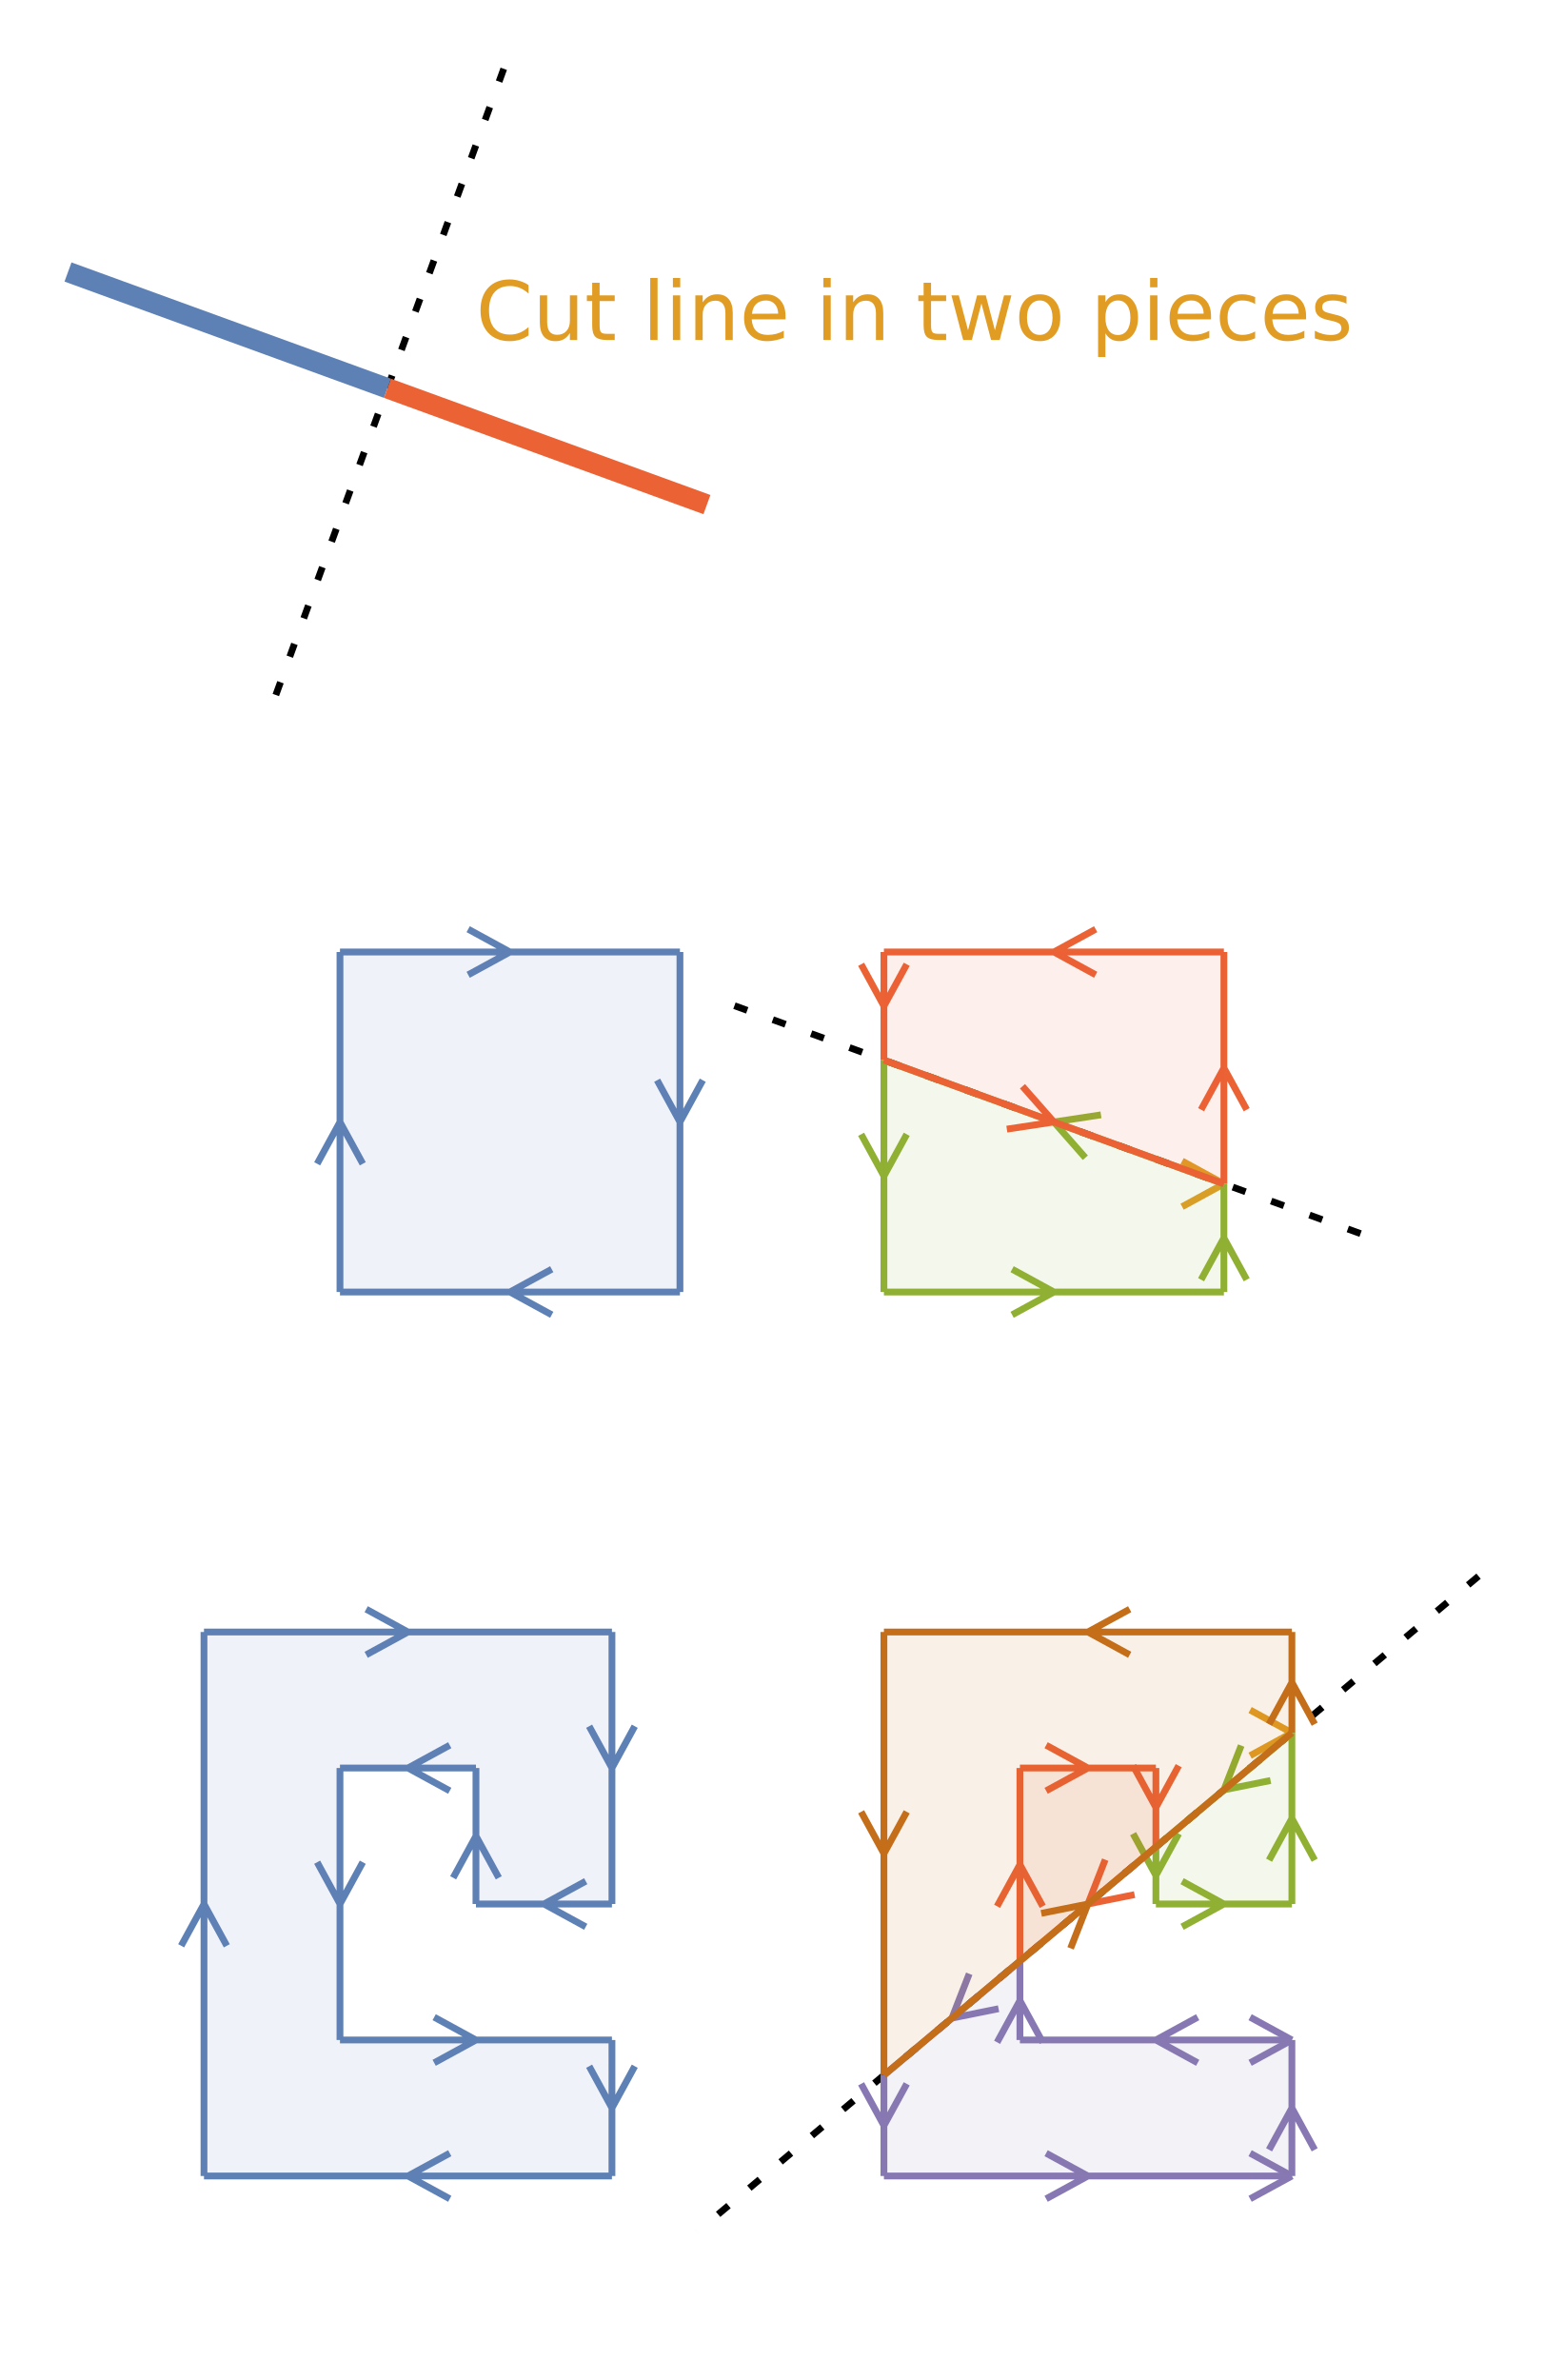
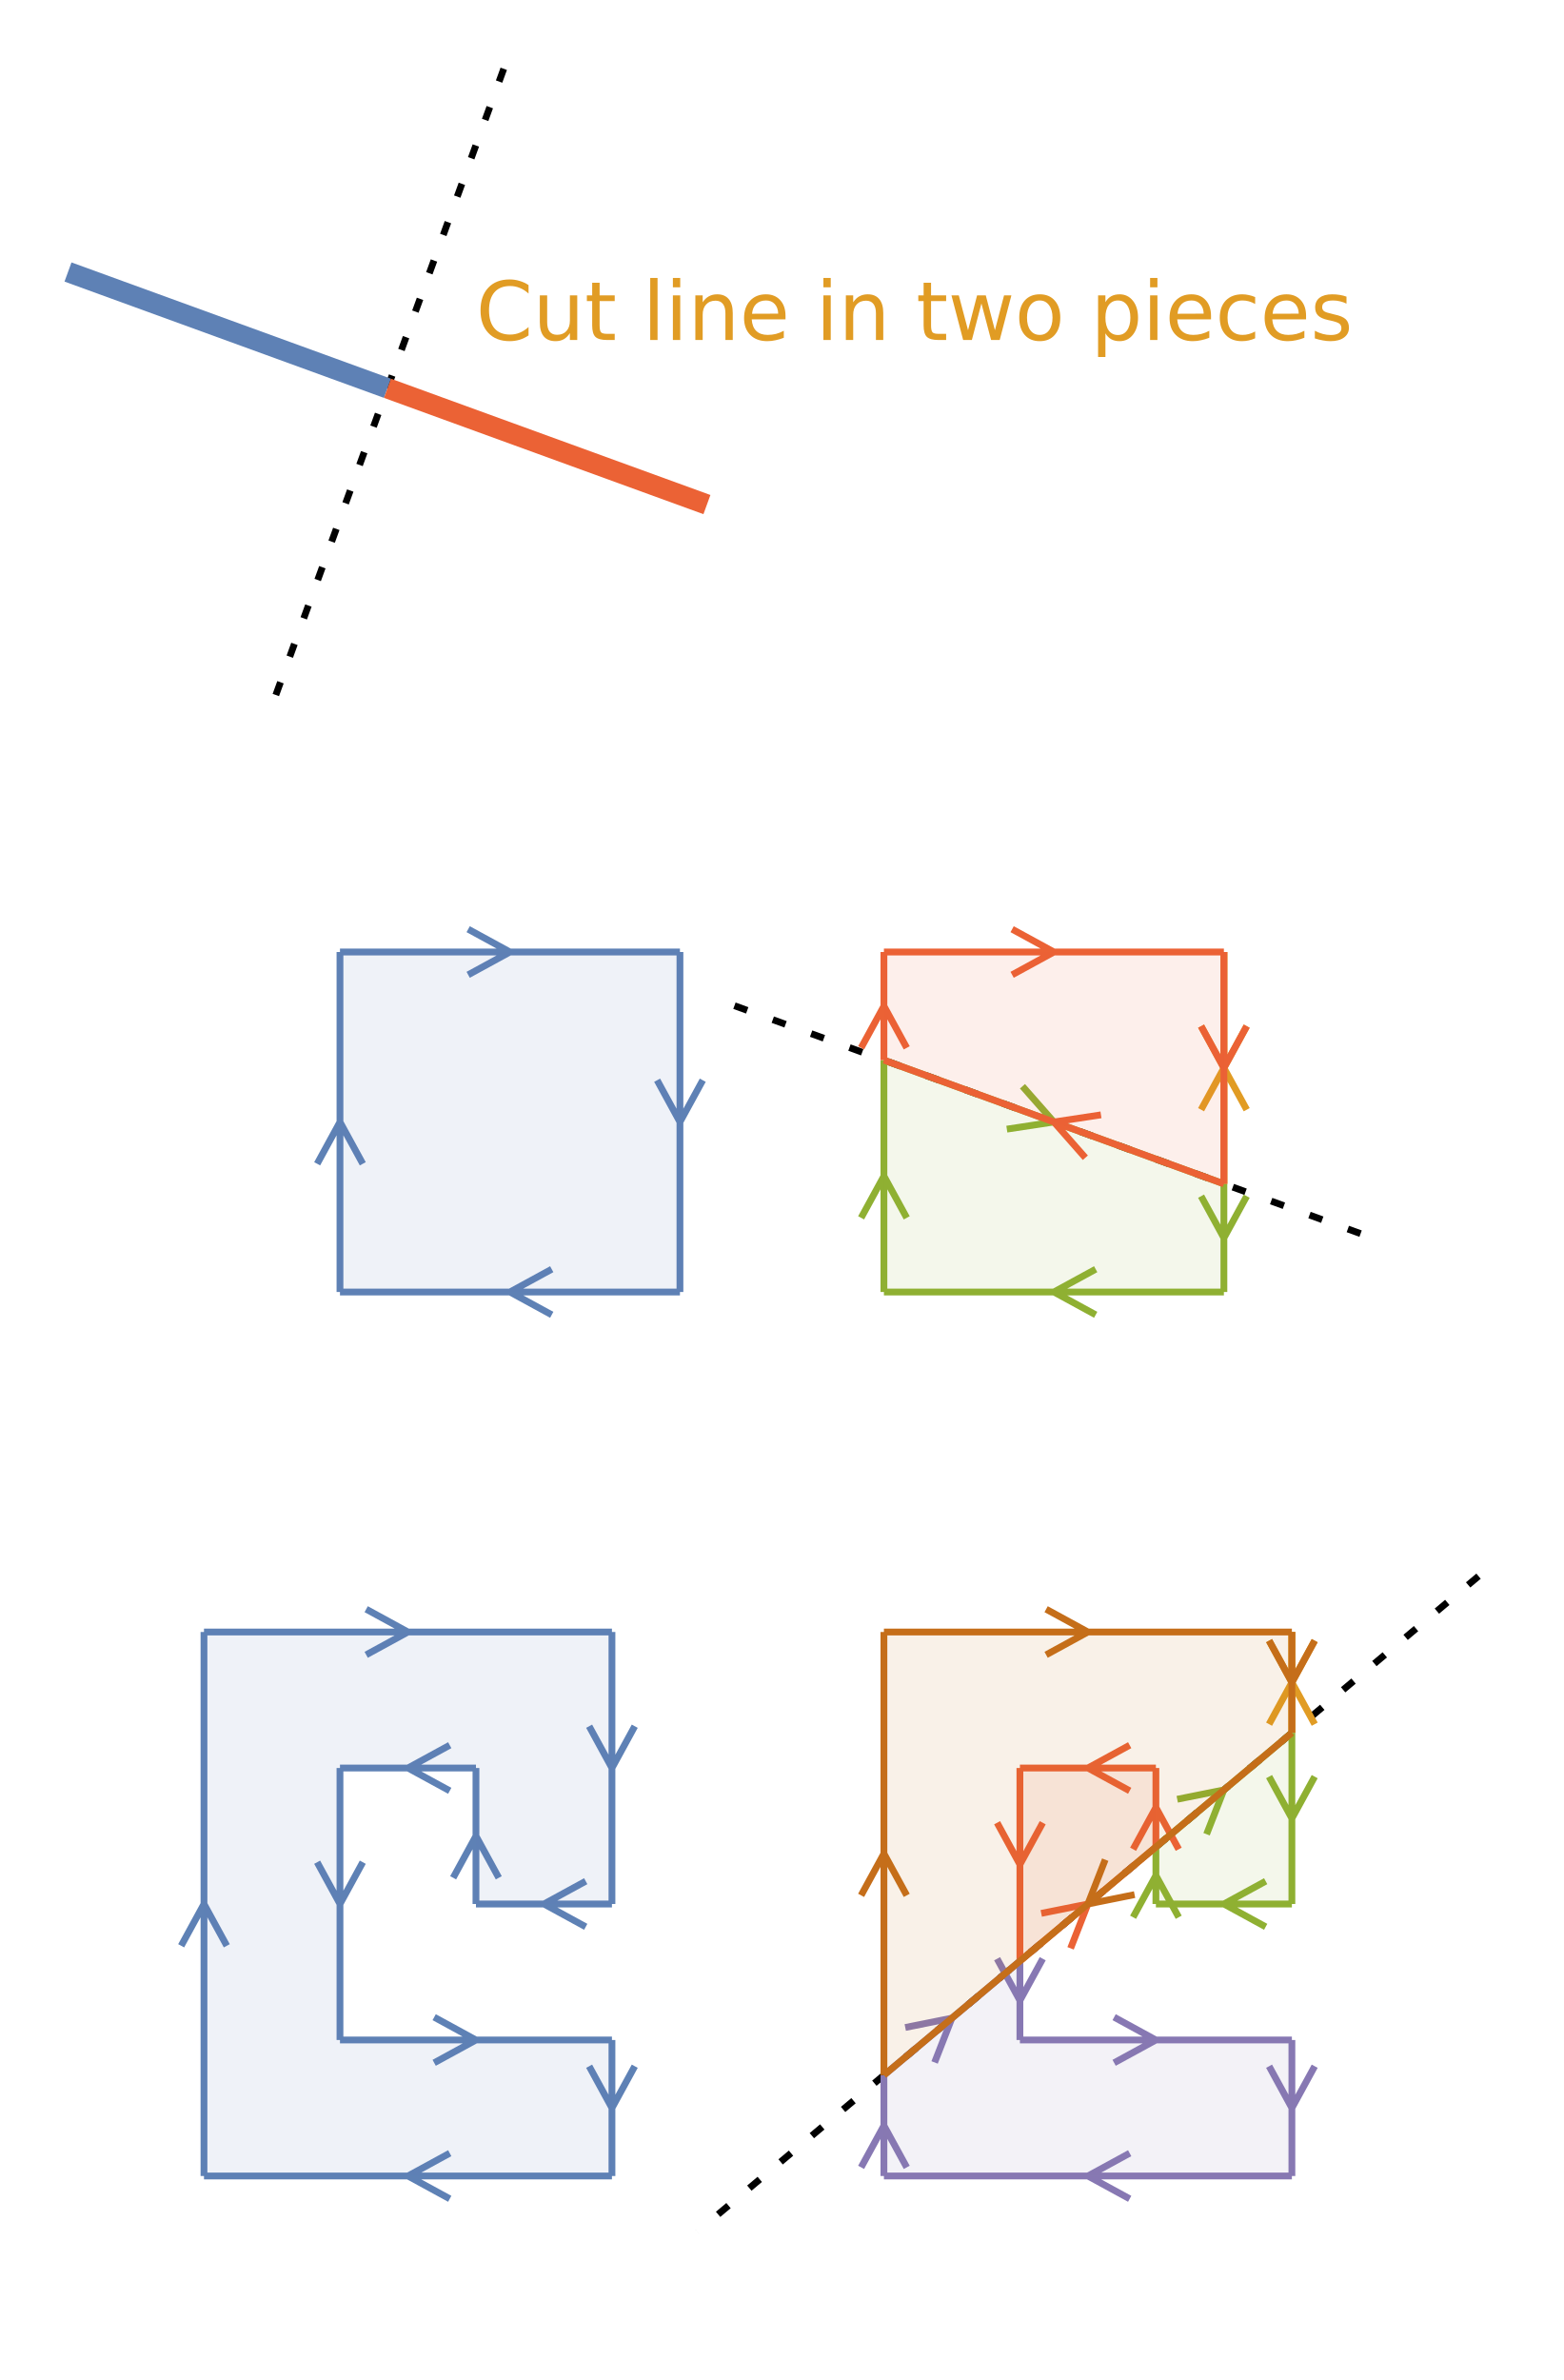
<svg xmlns="http://www.w3.org/2000/svg" xmlns:xlink="http://www.w3.org/1999/xlink" width="230pt" height="350pt" viewBox="0 0 230 350" version="1.1">
  <defs>
    <g>
      <symbol overflow="visible" id="glyph0-0">
        <path style="stroke:none;" d="M 0.594 2.125 L 0.594 -8.469 L 6.594 -8.469 L 6.594 2.125 Z M 1.266 1.453 L 5.938 1.453 L 5.938 -7.781 L 1.266 -7.781 Z M 1.266 1.453 " />
      </symbol>
      <symbol overflow="visible" id="glyph0-1">
        <path style="stroke:none;" d="M 7.734 -8.078 L 7.734 -6.828 C 7.328 -7.203 6.898 -7.477 6.453 -7.656 C 6.004 -7.844 5.523 -7.938 5.016 -7.938 C 4.016 -7.938 3.25 -7.629 2.719 -7.016 C 2.188 -6.398 1.922 -5.516 1.922 -4.359 C 1.922 -3.211 2.188 -2.332 2.719 -1.719 C 3.25 -1.102 4.016 -0.797 5.016 -0.797 C 5.523 -0.797 6.004 -0.891 6.453 -1.078 C 6.898 -1.266 7.328 -1.539 7.734 -1.906 L 7.734 -0.672 C 7.316 -0.391 6.875 -0.176 6.406 -0.031 C 5.945 0.102 5.461 0.172 4.953 0.172 C 3.617 0.172 2.57 -0.234 1.812 -1.047 C 1.051 -1.859 0.672 -2.961 0.672 -4.359 C 0.672 -5.766 1.051 -6.875 1.812 -7.688 C 2.57 -8.5 3.617 -8.906 4.953 -8.906 C 5.473 -8.906 5.961 -8.832 6.422 -8.688 C 6.891 -8.551 7.328 -8.348 7.734 -8.078 Z M 7.734 -8.078 " />
      </symbol>
      <symbol overflow="visible" id="glyph0-2">
        <path style="stroke:none;" d="M 1.016 -2.594 L 1.016 -6.562 L 2.094 -6.562 L 2.094 -2.625 C 2.094 -2.008 2.211 -1.547 2.453 -1.234 C 2.703 -0.922 3.066 -0.766 3.547 -0.766 C 4.129 -0.766 4.586 -0.945 4.922 -1.312 C 5.266 -1.688 5.438 -2.195 5.438 -2.844 L 5.438 -6.562 L 6.516 -6.562 L 6.516 0 L 5.438 0 L 5.438 -1.016 C 5.176 -0.609 4.875 -0.305 4.531 -0.109 C 4.188 0.078 3.785 0.172 3.328 0.172 C 2.566 0.172 1.988 -0.062 1.594 -0.531 C 1.207 -1 1.016 -1.688 1.016 -2.594 Z M 3.734 -6.719 Z M 3.734 -6.719 " />
      </symbol>
      <symbol overflow="visible" id="glyph0-3">
        <path style="stroke:none;" d="M 2.203 -8.422 L 2.203 -6.562 L 4.422 -6.562 L 4.422 -5.719 L 2.203 -5.719 L 2.203 -2.156 C 2.203 -1.625 2.273 -1.281 2.422 -1.125 C 2.566 -0.977 2.863 -0.906 3.312 -0.906 L 4.422 -0.906 L 4.422 0 L 3.312 0 C 2.477 0 1.898 -0.156 1.578 -0.469 C 1.266 -0.781 1.109 -1.344 1.109 -2.156 L 1.109 -5.719 L 0.328 -5.719 L 0.328 -6.562 L 1.109 -6.562 L 1.109 -8.422 Z M 2.203 -8.422 " />
      </symbol>
      <symbol overflow="visible" id="glyph0-4">
        <path style="stroke:none;" d="" />
      </symbol>
      <symbol overflow="visible" id="glyph0-5">
        <path style="stroke:none;" d="M 1.125 -9.125 L 2.203 -9.125 L 2.203 0 L 1.125 0 Z M 1.125 -9.125 " />
      </symbol>
      <symbol overflow="visible" id="glyph0-6">
        <path style="stroke:none;" d="M 1.125 -6.562 L 2.203 -6.562 L 2.203 0 L 1.125 0 Z M 1.125 -9.125 L 2.203 -9.125 L 2.203 -7.75 L 1.125 -7.75 Z M 1.125 -9.125 " />
      </symbol>
      <symbol overflow="visible" id="glyph0-7">
        <path style="stroke:none;" d="M 6.594 -3.969 L 6.594 0 L 5.516 0 L 5.516 -3.922 C 5.516 -4.547 5.391 -5.008 5.141 -5.312 C 4.898 -5.625 4.539 -5.781 4.062 -5.781 C 3.477 -5.781 3.016 -5.594 2.672 -5.219 C 2.336 -4.852 2.172 -4.348 2.172 -3.703 L 2.172 0 L 1.094 0 L 1.094 -6.562 L 2.172 -6.562 L 2.172 -5.547 C 2.43 -5.941 2.734 -6.234 3.078 -6.422 C 3.43 -6.617 3.836 -6.719 4.297 -6.719 C 5.047 -6.719 5.613 -6.484 6 -6.016 C 6.395 -5.555 6.594 -4.875 6.594 -3.969 Z M 6.594 -3.969 " />
      </symbol>
      <symbol overflow="visible" id="glyph0-8">
        <path style="stroke:none;" d="M 6.75 -3.547 L 6.75 -3.031 L 1.781 -3.031 C 1.832 -2.281 2.055 -1.711 2.453 -1.328 C 2.859 -0.941 3.414 -0.75 4.125 -0.75 C 4.539 -0.75 4.941 -0.797 5.328 -0.891 C 5.723 -0.992 6.113 -1.148 6.5 -1.359 L 6.5 -0.328 C 6.102 -0.172 5.703 -0.051 5.297 0.031 C 4.891 0.125 4.477 0.172 4.062 0.172 C 3.02 0.172 2.191 -0.129 1.578 -0.734 C 0.961 -1.348 0.656 -2.176 0.656 -3.219 C 0.656 -4.289 0.945 -5.141 1.531 -5.766 C 2.113 -6.398 2.895 -6.719 3.875 -6.719 C 4.758 -6.719 5.457 -6.43 5.969 -5.859 C 6.488 -5.297 6.75 -4.523 6.75 -3.547 Z M 5.672 -3.875 C 5.66 -4.457 5.492 -4.926 5.172 -5.281 C 4.848 -5.633 4.422 -5.812 3.891 -5.812 C 3.285 -5.812 2.801 -5.641 2.438 -5.297 C 2.082 -4.953 1.879 -4.473 1.828 -3.859 Z M 5.672 -3.875 " />
      </symbol>
      <symbol overflow="visible" id="glyph0-9">
        <path style="stroke:none;" d="M 0.5 -6.562 L 1.578 -6.562 L 2.938 -1.438 L 4.266 -6.562 L 5.547 -6.562 L 6.891 -1.438 L 8.234 -6.562 L 9.312 -6.562 L 7.594 0 L 6.328 0 L 4.906 -5.375 L 3.5 0 L 2.219 0 Z M 0.5 -6.562 " />
      </symbol>
      <symbol overflow="visible" id="glyph0-10">
        <path style="stroke:none;" d="M 3.672 -5.812 C 3.098 -5.812 2.641 -5.582 2.297 -5.125 C 1.961 -4.676 1.797 -4.062 1.797 -3.281 C 1.797 -2.488 1.961 -1.867 2.297 -1.422 C 2.629 -0.973 3.086 -0.75 3.672 -0.75 C 4.242 -0.75 4.695 -0.973 5.031 -1.422 C 5.375 -1.879 5.547 -2.5 5.547 -3.281 C 5.547 -4.051 5.375 -4.664 5.031 -5.125 C 4.695 -5.582 4.242 -5.812 3.672 -5.812 Z M 3.672 -6.719 C 4.609 -6.719 5.344 -6.41 5.875 -5.797 C 6.414 -5.191 6.688 -4.352 6.688 -3.281 C 6.688 -2.207 6.414 -1.363 5.875 -0.75 C 5.344 -0.133 4.609 0.172 3.672 0.172 C 2.734 0.172 1.992 -0.133 1.453 -0.75 C 0.922 -1.363 0.656 -2.207 0.656 -3.281 C 0.656 -4.352 0.922 -5.191 1.453 -5.797 C 1.992 -6.41 2.734 -6.719 3.672 -6.719 Z M 3.672 -6.719 " />
      </symbol>
      <symbol overflow="visible" id="glyph0-11">
        <path style="stroke:none;" d="M 2.172 -0.984 L 2.172 2.5 L 1.094 2.5 L 1.094 -6.562 L 2.172 -6.562 L 2.172 -5.562 C 2.398 -5.957 2.688 -6.25 3.031 -6.438 C 3.375 -6.625 3.785 -6.719 4.266 -6.719 C 5.066 -6.719 5.719 -6.398 6.219 -5.766 C 6.719 -5.141 6.969 -4.312 6.969 -3.281 C 6.969 -2.25 6.719 -1.414 6.219 -0.781 C 5.719 -0.145 5.066 0.172 4.266 0.172 C 3.785 0.172 3.375 0.078 3.031 -0.109 C 2.688 -0.305 2.398 -0.598 2.172 -0.984 Z M 5.844 -3.281 C 5.844 -4.07 5.676 -4.691 5.344 -5.141 C 5.02 -5.586 4.578 -5.812 4.016 -5.812 C 3.441 -5.812 2.988 -5.586 2.656 -5.141 C 2.332 -4.691 2.172 -4.07 2.172 -3.281 C 2.172 -2.488 2.332 -1.863 2.656 -1.406 C 2.988 -0.957 3.441 -0.734 4.016 -0.734 C 4.578 -0.734 5.02 -0.957 5.344 -1.406 C 5.676 -1.863 5.844 -2.488 5.844 -3.281 Z M 5.844 -3.281 " />
      </symbol>
      <symbol overflow="visible" id="glyph0-12">
        <path style="stroke:none;" d="M 5.859 -6.312 L 5.859 -5.297 C 5.547 -5.473 5.238 -5.602 4.938 -5.688 C 4.633 -5.77 4.328 -5.812 4.016 -5.812 C 3.305 -5.812 2.758 -5.586 2.375 -5.141 C 1.988 -4.703 1.797 -4.082 1.797 -3.281 C 1.797 -2.477 1.988 -1.852 2.375 -1.406 C 2.758 -0.969 3.305 -0.75 4.016 -0.75 C 4.328 -0.75 4.633 -0.789 4.938 -0.875 C 5.238 -0.957 5.547 -1.082 5.859 -1.25 L 5.859 -0.25 C 5.555 -0.113 5.242 -0.008 4.922 0.062 C 4.598 0.133 4.254 0.172 3.891 0.172 C 2.898 0.172 2.113 -0.133 1.531 -0.75 C 0.945 -1.375 0.656 -2.219 0.656 -3.281 C 0.656 -4.344 0.945 -5.18 1.531 -5.797 C 2.125 -6.41 2.938 -6.719 3.969 -6.719 C 4.289 -6.719 4.609 -6.68 4.922 -6.609 C 5.242 -6.547 5.555 -6.445 5.859 -6.312 Z M 5.859 -6.312 " />
      </symbol>
      <symbol overflow="visible" id="glyph0-13">
        <path style="stroke:none;" d="M 5.312 -6.375 L 5.312 -5.344 C 5.008 -5.5 4.691 -5.613 4.359 -5.688 C 4.035 -5.77 3.695 -5.812 3.344 -5.812 C 2.812 -5.812 2.41 -5.727 2.141 -5.562 C 1.867 -5.406 1.734 -5.16 1.734 -4.828 C 1.734 -4.578 1.828 -4.379 2.016 -4.234 C 2.211 -4.098 2.602 -3.969 3.188 -3.844 L 3.547 -3.75 C 4.316 -3.594 4.863 -3.363 5.188 -3.062 C 5.508 -2.758 5.672 -2.344 5.672 -1.812 C 5.672 -1.195 5.426 -0.711 4.938 -0.359 C 4.457 -0.004 3.797 0.172 2.953 0.172 C 2.598 0.172 2.227 0.133 1.844 0.062 C 1.469 0 1.07 -0.098 0.656 -0.234 L 0.656 -1.359 C 1.051 -1.148 1.441 -0.992 1.828 -0.891 C 2.211 -0.785 2.598 -0.734 2.984 -0.734 C 3.484 -0.734 3.867 -0.816 4.141 -0.984 C 4.422 -1.16 4.562 -1.41 4.562 -1.734 C 4.562 -2.023 4.461 -2.25 4.266 -2.406 C 4.066 -2.562 3.633 -2.711 2.969 -2.859 L 2.594 -2.938 C 1.926 -3.082 1.441 -3.301 1.141 -3.594 C 0.848 -3.883 0.703 -4.281 0.703 -4.781 C 0.703 -5.406 0.922 -5.883 1.359 -6.219 C 1.797 -6.551 2.414 -6.719 3.219 -6.719 C 3.613 -6.719 3.988 -6.688 4.344 -6.625 C 4.695 -6.57 5.02 -6.488 5.312 -6.375 Z M 5.312 -6.375 " />
      </symbol>
    </g>
  </defs>
  <g id="cut">
    <path style="fill:none;stroke-width:1;stroke-linecap:butt;stroke-linejoin:miter;stroke:rgb(0%,0%,0%);stroke-opacity:1;stroke-dasharray:2,4;stroke-miterlimit:10;" d="M 64.086 -29.883 L 29.883 64.086 " transform="matrix(1,0,0,1,10,40)" />
    <path style="fill:none;stroke-width:3;stroke-linecap:butt;stroke-linejoin:miter;stroke:rgb(36.842%,50.678%,70.98%);stroke-opacity:1;stroke-miterlimit:10;" d="M 0 0 L 46.984 17.102 " transform="matrix(1,0,0,1,10,40)" />
    <path style="fill:none;stroke-width:3;stroke-linecap:butt;stroke-linejoin:miter;stroke:rgb(92.253%,38.563%,20.918%);stroke-opacity:1;stroke-miterlimit:10;" d="M 46.984 17.102 L 93.969 34.203 " transform="matrix(1,0,0,1,10,40)" />
    <g style="fill:rgb(88.072%,61.104%,14.205%);fill-opacity:1;">
      <use xlink:href="#glyph0-1" x="70" y="50" />
      <use xlink:href="#glyph0-2" x="78.379" y="50" />
      <use xlink:href="#glyph0-3" x="85.984" y="50" />
      <use xlink:href="#glyph0-4" x="90.689" y="50" />
      <use xlink:href="#glyph0-5" x="94.504" y="50" />
      <use xlink:href="#glyph0-6" x="97.838" y="50" />
      <use xlink:href="#glyph0-7" x="101.172" y="50" />
      <use xlink:href="#glyph0-8" x="108.777" y="50" />
      <use xlink:href="#glyph0-4" x="116.16" y="50" />
      <use xlink:href="#glyph0-6" x="119.975" y="50" />
      <use xlink:href="#glyph0-7" x="123.309" y="50" />
      <use xlink:href="#glyph0-4" x="130.914" y="50" />
      <use xlink:href="#glyph0-3" x="134.729" y="50" />
      <use xlink:href="#glyph0-9" x="139.434" y="50" />
      <use xlink:href="#glyph0-10" x="149.248" y="50" />
      <use xlink:href="#glyph0-4" x="156.59" y="50" />
      <use xlink:href="#glyph0-11" x="160.404" y="50" />
      <use xlink:href="#glyph0-6" x="168.021" y="50" />
      <use xlink:href="#glyph0-8" x="171.355" y="50" />
      <use xlink:href="#glyph0-12" x="178.738" y="50" />
      <use xlink:href="#glyph0-8" x="185.336" y="50" />
      <use xlink:href="#glyph0-13" x="192.719" y="50" />
    </g>
    <path style="fill:none;stroke-width:1;stroke-linecap:butt;stroke-linejoin:miter;stroke:rgb(0%,0%,0%);stroke-opacity:1;stroke-dasharray:2,4;stroke-miterlimit:10;" d="M -21.984 7.898 L 71.984 42.102 " transform="matrix(1,0,0,1,130,140)" />
    <path style="fill:none;stroke-width:1;stroke-linecap:butt;stroke-linejoin:miter;stroke:rgb(36.842%,50.678%,70.98%);stroke-opacity:1;stroke-miterlimit:10;" d="M -80 0 L -30 0 M -55 0 L -61.145 3.355 M -55 0 L -61.145 -3.355 " transform="matrix(1,0,0,1,130,140)" />
    <path style="fill:none;stroke-width:1;stroke-linecap:butt;stroke-linejoin:miter;stroke:rgb(36.842%,50.678%,70.98%);stroke-opacity:1;stroke-miterlimit:10;" d="M -30 0 L -30 50 M -30 25 L -33.355 18.855 M -30 25 L -26.645 18.855 " transform="matrix(1,0,0,1,130,140)" />
    <path style="fill:none;stroke-width:1;stroke-linecap:butt;stroke-linejoin:miter;stroke:rgb(36.842%,50.678%,70.98%);stroke-opacity:1;stroke-miterlimit:10;" d="M -30 50 L -80 50 M -55 50 L -48.855 46.645 M -55 50 L -48.855 53.355 " transform="matrix(1,0,0,1,130,140)" />
    <path style="fill:none;stroke-width:1;stroke-linecap:butt;stroke-linejoin:miter;stroke:rgb(36.842%,50.678%,70.98%);stroke-opacity:1;stroke-miterlimit:10;" d="M -80 50 L -80 0 M -80 25 L -76.645 31.145 M -80 25 L -83.355 31.145 " transform="matrix(1,0,0,1,130,140)" />
    <path style=" stroke:none;fill-rule:nonzero;fill:rgb(36.842%,50.678%,70.98%);fill-opacity:0.1;" d="M 50 140 L 100 140 L 100 190 L 50 190 Z M 50 140 " />
-     <path style="fill:none;stroke-width:1;stroke-linecap:butt;stroke-linejoin:miter;stroke:rgb(88.072%,61.104%,14.205%);stroke-opacity:1;stroke-miterlimit:10;" d="M 50 34.098 L 50 34.098 M 50 34.098 L 43.855 37.457 M 50 34.098 L 43.855 30.742 " transform="matrix(1,0,0,1,130,140)" />
-     <path style="fill:none;stroke-width:1;stroke-linecap:butt;stroke-linejoin:miter;stroke:rgb(56.018%,69.157%,19.488%);stroke-opacity:1;stroke-miterlimit:10;" d="M 0 15.902 L 0 50 M 0 32.949 L -3.355 26.809 M 0 32.949 L 3.355 26.809 " transform="matrix(1,0,0,1,130,140)" />
-     <path style="fill:none;stroke-width:1;stroke-linecap:butt;stroke-linejoin:miter;stroke:rgb(56.018%,69.157%,19.488%);stroke-opacity:1;stroke-miterlimit:10;" d="M 0 50 L 50 50 M 25 50 L 18.855 53.355 M 25 50 L 18.855 46.645 " transform="matrix(1,0,0,1,130,140)" />
-     <path style="fill:none;stroke-width:1;stroke-linecap:butt;stroke-linejoin:miter;stroke:rgb(56.018%,69.157%,19.488%);stroke-opacity:1;stroke-miterlimit:10;" d="M 50 50 L 50 34.098 M 50 42.051 L 53.355 48.191 M 50 42.051 L 46.645 48.191 " transform="matrix(1,0,0,1,130,140)" />
-     <path style="fill:none;stroke-width:1;stroke-linecap:butt;stroke-linejoin:miter;stroke:rgb(56.018%,69.157%,19.488%);stroke-opacity:1;stroke-miterlimit:10;" d="M 50 34.098 L 0 15.902 M 25 25 L 31.922 23.949 M 25 25 L 29.625 30.254 " transform="matrix(1,0,0,1,130,140)" />
-     <path style=" stroke:none;fill-rule:nonzero;fill:rgb(56.018%,69.157%,19.488%);fill-opacity:0.1;" d="M 130 155.902 L 130 190 L 180 190 L 180 174.098 Z M 130 155.902 " />
-     <path style="fill:none;stroke-width:1;stroke-linecap:butt;stroke-linejoin:miter;stroke:rgb(92.253%,38.563%,20.918%);stroke-opacity:1;stroke-miterlimit:10;" d="M 50 34.098 L 50 0 M 50 17.051 L 53.355 23.191 M 50 17.051 L 46.645 23.191 " transform="matrix(1,0,0,1,130,140)" />
-     <path style="fill:none;stroke-width:1;stroke-linecap:butt;stroke-linejoin:miter;stroke:rgb(92.253%,38.563%,20.918%);stroke-opacity:1;stroke-miterlimit:10;" d="M 50 0 L 0 0 M 25 0 L 31.145 -3.355 M 25 0 L 31.145 3.355 " transform="matrix(1,0,0,1,130,140)" />
-     <path style="fill:none;stroke-width:1;stroke-linecap:butt;stroke-linejoin:miter;stroke:rgb(92.253%,38.563%,20.918%);stroke-opacity:1;stroke-miterlimit:10;" d="M 0 0 L 0 15.902 M 0 7.949 L -3.355 1.809 M 0 7.949 L 3.355 1.809 " transform="matrix(1,0,0,1,130,140)" />
-     <path style="fill:none;stroke-width:1;stroke-linecap:butt;stroke-linejoin:miter;stroke:rgb(92.253%,38.563%,20.918%);stroke-opacity:1;stroke-miterlimit:10;" d="M 0 15.902 L 50 34.098 M 25 25 L 18.078 26.051 M 25 25 L 20.375 19.746 " transform="matrix(1,0,0,1,130,140)" />
-     <path style=" stroke:none;fill-rule:nonzero;fill:rgb(92.253%,38.563%,20.918%);fill-opacity:0.1;" d="M 180 174.098 L 180 140 L 130 140 L 130 155.902 Z M 180 174.098 " />
+     <path style="fill:none;stroke-width:1;stroke-linecap:butt;stroke-linejoin:miter;stroke:rgb(88.072%,61.104%,14.205%);stroke-opacity:1;stroke-miterlimit:10;" d="M 50 0 L 50 34.098 M 50 17.051 L 46.645 10.906 M 50 17.051 L 53.355 10.906 " transform="matrix(1,0,0,1,130,140)" />
+     <path style="fill:none;stroke-width:1;stroke-linecap:butt;stroke-linejoin:miter;stroke:rgb(88.072%,61.104%,14.205%);stroke-opacity:1;stroke-miterlimit:10;" d="M 50 34.098 L 50 0 M 50 17.051 L 53.355 23.191 M 50 17.051 L 46.645 23.191 " transform="matrix(1,0,0,1,130,140)" />
+     <path style="fill:none;stroke-width:1;stroke-linecap:butt;stroke-linejoin:miter;stroke:rgb(56.018%,69.157%,19.488%);stroke-opacity:1;stroke-miterlimit:10;" d="M 50 34.098 L 50 50 M 50 42.051 L 46.645 35.906 M 50 42.051 L 53.355 35.906 " transform="matrix(1,0,0,1,130,140)" />
+     <path style="fill:none;stroke-width:1;stroke-linecap:butt;stroke-linejoin:miter;stroke:rgb(56.018%,69.157%,19.488%);stroke-opacity:1;stroke-miterlimit:10;" d="M 50 50 L 0 50 M 25 50 L 31.145 46.645 M 25 50 L 31.145 53.355 " transform="matrix(1,0,0,1,130,140)" />
+     <path style="fill:none;stroke-width:1;stroke-linecap:butt;stroke-linejoin:miter;stroke:rgb(56.018%,69.157%,19.488%);stroke-opacity:1;stroke-miterlimit:10;" d="M 0 50 L 0 15.902 M 0 32.949 L 3.355 39.094 M 0 32.949 L -3.355 39.094 " transform="matrix(1,0,0,1,130,140)" />
+     <path style="fill:none;stroke-width:1;stroke-linecap:butt;stroke-linejoin:miter;stroke:rgb(56.018%,69.157%,19.488%);stroke-opacity:1;stroke-miterlimit:10;" d="M 0 15.902 L 50 34.098 M 25 25 L 18.078 26.051 M 25 25 L 20.375 19.746 " transform="matrix(1,0,0,1,130,140)" />
+     <path style=" stroke:none;fill-rule:nonzero;fill:rgb(56.018%,69.157%,19.488%);fill-opacity:0.1;" d="M 180 174.098 L 180 190 L 130 190 L 130 155.902 Z M 180 174.098 " />
+     <path style="fill:none;stroke-width:1;stroke-linecap:butt;stroke-linejoin:miter;stroke:rgb(92.253%,38.563%,20.918%);stroke-opacity:1;stroke-miterlimit:10;" d="M 0 15.902 L 0 0 M 0 7.949 L 3.355 14.094 M 0 7.949 L -3.355 14.094 " transform="matrix(1,0,0,1,130,140)" />
+     <path style="fill:none;stroke-width:1;stroke-linecap:butt;stroke-linejoin:miter;stroke:rgb(92.253%,38.563%,20.918%);stroke-opacity:1;stroke-miterlimit:10;" d="M 0 0 L 50 0 M 25 0 L 18.855 3.355 M 25 0 L 18.855 -3.355 " transform="matrix(1,0,0,1,130,140)" />
+     <path style="fill:none;stroke-width:1;stroke-linecap:butt;stroke-linejoin:miter;stroke:rgb(92.253%,38.563%,20.918%);stroke-opacity:1;stroke-miterlimit:10;" d="M 50 0 L 50 34.098 M 50 17.051 L 46.645 10.906 M 50 17.051 L 53.355 10.906 " transform="matrix(1,0,0,1,130,140)" />
+     <path style="fill:none;stroke-width:1;stroke-linecap:butt;stroke-linejoin:miter;stroke:rgb(92.253%,38.563%,20.918%);stroke-opacity:1;stroke-miterlimit:10;" d="M 50 34.098 L 0 15.902 M 25 25 L 31.922 23.949 M 25 25 L 29.625 30.254 " transform="matrix(1,0,0,1,130,140)" />
+     <path style=" stroke:none;fill-rule:nonzero;fill:rgb(92.253%,38.563%,20.918%);fill-opacity:0.1;" d="M 130 155.902 L 130 140 L 180 140 L 180 174.098 Z M 130 155.902 " />
    <path style="fill:none;stroke-width:1;stroke-linecap:butt;stroke-linejoin:miter;stroke:rgb(0%,0%,0%);stroke-opacity:1;stroke-dasharray:2,4;stroke-miterlimit:10;" d="M 87.453 -8.211 L -27.453 88.211 " transform="matrix(1,0,0,1,130,240)" />
    <path style="fill:none;stroke-width:1;stroke-linecap:butt;stroke-linejoin:miter;stroke:rgb(36.842%,50.678%,70.98%);stroke-opacity:1;stroke-miterlimit:10;" d="M -100 0 L -40 0 M -70 0 L -76.145 3.355 M -70 0 L -76.145 -3.355 " transform="matrix(1,0,0,1,130,240)" />
    <path style="fill:none;stroke-width:1;stroke-linecap:butt;stroke-linejoin:miter;stroke:rgb(36.842%,50.678%,70.98%);stroke-opacity:1;stroke-miterlimit:10;" d="M -40 0 L -40 40 M -40 20 L -43.355 13.855 M -40 20 L -36.645 13.855 " transform="matrix(1,0,0,1,130,240)" />
    <path style="fill:none;stroke-width:1;stroke-linecap:butt;stroke-linejoin:miter;stroke:rgb(36.842%,50.678%,70.98%);stroke-opacity:1;stroke-miterlimit:10;" d="M -40 40 L -60 40 M -50 40 L -43.855 36.645 M -50 40 L -43.855 43.355 " transform="matrix(1,0,0,1,130,240)" />
    <path style="fill:none;stroke-width:1;stroke-linecap:butt;stroke-linejoin:miter;stroke:rgb(36.842%,50.678%,70.98%);stroke-opacity:1;stroke-miterlimit:10;" d="M -60 40 L -60 20 M -60 30 L -56.645 36.145 M -60 30 L -63.355 36.145 " transform="matrix(1,0,0,1,130,240)" />
    <path style="fill:none;stroke-width:1;stroke-linecap:butt;stroke-linejoin:miter;stroke:rgb(36.842%,50.678%,70.98%);stroke-opacity:1;stroke-miterlimit:10;" d="M -60 20 L -80 20 M -70 20 L -63.855 16.645 M -70 20 L -63.855 23.355 " transform="matrix(1,0,0,1,130,240)" />
    <path style="fill:none;stroke-width:1;stroke-linecap:butt;stroke-linejoin:miter;stroke:rgb(36.842%,50.678%,70.98%);stroke-opacity:1;stroke-miterlimit:10;" d="M -80 20 L -80 60 M -80 40 L -83.355 33.855 M -80 40 L -76.645 33.855 " transform="matrix(1,0,0,1,130,240)" />
    <path style="fill:none;stroke-width:1;stroke-linecap:butt;stroke-linejoin:miter;stroke:rgb(36.842%,50.678%,70.98%);stroke-opacity:1;stroke-miterlimit:10;" d="M -80 60 L -40 60 M -60 60 L -66.145 63.355 M -60 60 L -66.145 56.645 " transform="matrix(1,0,0,1,130,240)" />
    <path style="fill:none;stroke-width:1;stroke-linecap:butt;stroke-linejoin:miter;stroke:rgb(36.842%,50.678%,70.98%);stroke-opacity:1;stroke-miterlimit:10;" d="M -40 60 L -40 80 M -40 70 L -43.355 63.855 M -40 70 L -36.645 63.855 " transform="matrix(1,0,0,1,130,240)" />
    <path style="fill:none;stroke-width:1;stroke-linecap:butt;stroke-linejoin:miter;stroke:rgb(36.842%,50.678%,70.98%);stroke-opacity:1;stroke-miterlimit:10;" d="M -40 80 L -100 80 M -70 80 L -63.855 76.645 M -70 80 L -63.855 83.355 " transform="matrix(1,0,0,1,130,240)" />
    <path style="fill:none;stroke-width:1;stroke-linecap:butt;stroke-linejoin:miter;stroke:rgb(36.842%,50.678%,70.98%);stroke-opacity:1;stroke-miterlimit:10;" d="M -100 80 L -100 0 M -100 40 L -96.645 46.145 M -100 40 L -103.355 46.145 " transform="matrix(1,0,0,1,130,240)" />
    <path style=" stroke:none;fill-rule:nonzero;fill:rgb(36.842%,50.678%,70.98%);fill-opacity:0.1;" d="M 30 240 L 90 240 L 90 280 L 70 280 L 70 260 L 50 260 L 50 300 L 90 300 L 90 320 L 30 320 Z M 30 240 " />
-     <path style="fill:none;stroke-width:1;stroke-linecap:butt;stroke-linejoin:miter;stroke:rgb(88.072%,61.104%,14.205%);stroke-opacity:1;stroke-miterlimit:10;" d="M 60 14.828 L 60 14.828 M 60 14.828 L 53.855 18.184 M 60 14.828 L 53.855 11.473 " transform="matrix(1,0,0,1,130,240)" />
-     <path style="fill:none;stroke-width:1;stroke-linecap:butt;stroke-linejoin:miter;stroke:rgb(56.018%,69.157%,19.488%);stroke-opacity:1;stroke-miterlimit:10;" d="M 40 31.609 L 40 40 M 40 35.805 L 36.645 29.66 M 40 35.805 L 43.355 29.66 " transform="matrix(1,0,0,1,130,240)" />
-     <path style="fill:none;stroke-width:1;stroke-linecap:butt;stroke-linejoin:miter;stroke:rgb(56.018%,69.157%,19.488%);stroke-opacity:1;stroke-miterlimit:10;" d="M 40 40 L 60 40 M 50 40 L 43.855 43.355 M 50 40 L 43.855 36.645 " transform="matrix(1,0,0,1,130,240)" />
-     <path style="fill:none;stroke-width:1;stroke-linecap:butt;stroke-linejoin:miter;stroke:rgb(56.018%,69.157%,19.488%);stroke-opacity:1;stroke-miterlimit:10;" d="M 60 40 L 60 14.828 M 60 27.414 L 63.355 33.555 M 60 27.414 L 56.645 33.555 " transform="matrix(1,0,0,1,130,240)" />
-     <path style="fill:none;stroke-width:1;stroke-linecap:butt;stroke-linejoin:miter;stroke:rgb(56.018%,69.157%,19.488%);stroke-opacity:1;stroke-miterlimit:10;" d="M 60 14.828 L 40 31.609 M 50 23.219 L 52.547 16.699 M 50 23.219 L 56.863 21.84 " transform="matrix(1,0,0,1,130,240)" />
-     <path style=" stroke:none;fill-rule:nonzero;fill:rgb(56.018%,69.157%,19.488%);fill-opacity:0.1;" d="M 170 271.609 L 170 280 L 190 280 L 190 254.828 Z M 170 271.609 " />
-     <path style="fill:none;stroke-width:1;stroke-linecap:butt;stroke-linejoin:miter;stroke:rgb(92.253%,38.563%,20.918%);stroke-opacity:1;stroke-miterlimit:10;" d="M 20 48.391 L 20 20 M 20 34.195 L 23.355 40.34 M 20 34.195 L 16.645 40.34 " transform="matrix(1,0,0,1,130,240)" />
-     <path style="fill:none;stroke-width:1;stroke-linecap:butt;stroke-linejoin:miter;stroke:rgb(92.253%,38.563%,20.918%);stroke-opacity:1;stroke-miterlimit:10;" d="M 20 20 L 40 20 M 30 20 L 23.855 23.355 M 30 20 L 23.855 16.645 " transform="matrix(1,0,0,1,130,240)" />
-     <path style="fill:none;stroke-width:1;stroke-linecap:butt;stroke-linejoin:miter;stroke:rgb(92.253%,38.563%,20.918%);stroke-opacity:1;stroke-miterlimit:10;" d="M 40 20 L 40 31.609 M 40 25.805 L 36.645 19.66 M 40 25.805 L 43.355 19.66 " transform="matrix(1,0,0,1,130,240)" />
-     <path style="fill:none;stroke-width:1;stroke-linecap:butt;stroke-linejoin:miter;stroke:rgb(92.253%,38.563%,20.918%);stroke-opacity:1;stroke-miterlimit:10;" d="M 40 31.609 L 20 48.391 M 30 40 L 32.547 33.48 M 30 40 L 36.863 38.621 " transform="matrix(1,0,0,1,130,240)" />
-     <path style=" stroke:none;fill-rule:nonzero;fill:rgb(92.253%,38.563%,20.918%);fill-opacity:0.1;" d="M 150 288.391 L 150 260 L 170 260 L 170 271.609 Z M 150 288.391 " />
-     <path style="fill:none;stroke-width:1;stroke-linecap:butt;stroke-linejoin:miter;stroke:rgb(52.849%,47.062%,70.135%);stroke-opacity:1;stroke-miterlimit:10;" d="M 0 65.172 L 0 80 M 0 72.586 L -3.355 66.445 M 0 72.586 L 3.355 66.445 " transform="matrix(1,0,0,1,130,240)" />
-     <path style="fill:none;stroke-width:1;stroke-linecap:butt;stroke-linejoin:miter;stroke:rgb(52.849%,47.062%,70.135%);stroke-opacity:1;stroke-miterlimit:10;" d="M 0 80 L 60 80 M 30 80 L 23.855 83.355 M 30 80 L 23.855 76.645 " transform="matrix(1,0,0,1,130,240)" />
-     <path style="fill:none;stroke-width:1;stroke-linecap:butt;stroke-linejoin:miter;stroke:rgb(52.849%,47.062%,70.135%);stroke-opacity:1;stroke-miterlimit:10;" d="M 60 80 L 60 80 M 60 80 L 53.855 83.355 M 60 80 L 53.855 76.645 " transform="matrix(1,0,0,1,130,240)" />
-     <path style="fill:none;stroke-width:1;stroke-linecap:butt;stroke-linejoin:miter;stroke:rgb(52.849%,47.062%,70.135%);stroke-opacity:1;stroke-miterlimit:10;" d="M 60 80 L 60 60 M 60 70 L 63.355 76.145 M 60 70 L 56.645 76.145 " transform="matrix(1,0,0,1,130,240)" />
-     <path style="fill:none;stroke-width:1;stroke-linecap:butt;stroke-linejoin:miter;stroke:rgb(52.849%,47.062%,70.135%);stroke-opacity:1;stroke-miterlimit:10;" d="M 60 60 L 60 60 M 60 60 L 53.855 63.355 M 60 60 L 53.855 56.645 " transform="matrix(1,0,0,1,130,240)" />
-     <path style="fill:none;stroke-width:1;stroke-linecap:butt;stroke-linejoin:miter;stroke:rgb(52.849%,47.062%,70.135%);stroke-opacity:1;stroke-miterlimit:10;" d="M 60 60 L 20 60 M 40 60 L 46.145 56.645 M 40 60 L 46.145 63.355 " transform="matrix(1,0,0,1,130,240)" />
-     <path style="fill:none;stroke-width:1;stroke-linecap:butt;stroke-linejoin:miter;stroke:rgb(52.849%,47.062%,70.135%);stroke-opacity:1;stroke-miterlimit:10;" d="M 20 60 L 20 48.391 M 20 54.195 L 23.355 60.34 M 20 54.195 L 16.645 60.34 " transform="matrix(1,0,0,1,130,240)" />
-     <path style="fill:none;stroke-width:1;stroke-linecap:butt;stroke-linejoin:miter;stroke:rgb(52.849%,47.062%,70.135%);stroke-opacity:1;stroke-miterlimit:10;" d="M 20 48.391 L 0 65.172 M 10 56.781 L 12.547 50.262 M 10 56.781 L 16.863 55.402 " transform="matrix(1,0,0,1,130,240)" />
-     <path style=" stroke:none;fill-rule:nonzero;fill:rgb(52.849%,47.062%,70.135%);fill-opacity:0.1;" d="M 130 305.172 L 130 320 L 190 320 L 190 300 L 150 300 L 150 288.391 Z M 130 305.172 " />
-     <path style="fill:none;stroke-width:1;stroke-linecap:butt;stroke-linejoin:miter;stroke:rgb(77.208%,43.155%,10.239%);stroke-opacity:1;stroke-miterlimit:10;" d="M 60 14.828 L 60 0 M 60 7.414 L 63.355 13.555 M 60 7.414 L 56.645 13.555 " transform="matrix(1,0,0,1,130,240)" />
-     <path style="fill:none;stroke-width:1;stroke-linecap:butt;stroke-linejoin:miter;stroke:rgb(77.208%,43.155%,10.239%);stroke-opacity:1;stroke-miterlimit:10;" d="M 60 0 L 0 0 M 30 0 L 36.145 -3.355 M 30 0 L 36.145 3.355 " transform="matrix(1,0,0,1,130,240)" />
-     <path style="fill:none;stroke-width:1;stroke-linecap:butt;stroke-linejoin:miter;stroke:rgb(77.208%,43.155%,10.239%);stroke-opacity:1;stroke-miterlimit:10;" d="M 0 0 L 0 65.172 M 0 32.586 L -3.355 26.445 M 0 32.586 L 3.355 26.445 " transform="matrix(1,0,0,1,130,240)" />
-     <path style="fill:none;stroke-width:1;stroke-linecap:butt;stroke-linejoin:miter;stroke:rgb(77.208%,43.155%,10.239%);stroke-opacity:1;stroke-miterlimit:10;" d="M 0 65.172 L 60 14.828 M 30 40 L 27.453 46.52 M 30 40 L 23.137 41.379 " transform="matrix(1,0,0,1,130,240)" />
-     <path style=" stroke:none;fill-rule:nonzero;fill:rgb(77.208%,43.155%,10.239%);fill-opacity:0.1;" d="M 190 254.828 L 190 240 L 130 240 L 130 305.172 Z M 190 254.828 " />
+     <path style="fill:none;stroke-width:1;stroke-linecap:butt;stroke-linejoin:miter;stroke:rgb(88.072%,61.104%,14.205%);stroke-opacity:1;stroke-miterlimit:10;" d="M 60 0 L 60 14.828 M 60 7.414 L 56.645 1.27 M 60 7.414 L 63.355 1.27 " transform="matrix(1,0,0,1,130,240)" />
+     <path style="fill:none;stroke-width:1;stroke-linecap:butt;stroke-linejoin:miter;stroke:rgb(88.072%,61.104%,14.205%);stroke-opacity:1;stroke-miterlimit:10;" d="M 60 14.828 L 60 0 M 60 7.414 L 63.355 13.555 M 60 7.414 L 56.645 13.555 " transform="matrix(1,0,0,1,130,240)" />
+     <path style="fill:none;stroke-width:1;stroke-linecap:butt;stroke-linejoin:miter;stroke:rgb(56.018%,69.157%,19.488%);stroke-opacity:1;stroke-miterlimit:10;" d="M 60 14.828 L 60 40 M 60 27.414 L 56.645 21.27 M 60 27.414 L 63.355 21.27 " transform="matrix(1,0,0,1,130,240)" />
+     <path style="fill:none;stroke-width:1;stroke-linecap:butt;stroke-linejoin:miter;stroke:rgb(56.018%,69.157%,19.488%);stroke-opacity:1;stroke-miterlimit:10;" d="M 60 40 L 40 40 M 50 40 L 56.145 36.645 M 50 40 L 56.145 43.355 " transform="matrix(1,0,0,1,130,240)" />
+     <path style="fill:none;stroke-width:1;stroke-linecap:butt;stroke-linejoin:miter;stroke:rgb(56.018%,69.157%,19.488%);stroke-opacity:1;stroke-miterlimit:10;" d="M 40 40 L 40 31.609 M 40 35.805 L 43.355 41.949 M 40 35.805 L 36.645 41.949 " transform="matrix(1,0,0,1,130,240)" />
+     <path style="fill:none;stroke-width:1;stroke-linecap:butt;stroke-linejoin:miter;stroke:rgb(56.018%,69.157%,19.488%);stroke-opacity:1;stroke-miterlimit:10;" d="M 40 31.609 L 60 14.828 M 50 23.219 L 47.453 29.738 M 50 23.219 L 43.137 24.598 " transform="matrix(1,0,0,1,130,240)" />
+     <path style=" stroke:none;fill-rule:nonzero;fill:rgb(56.018%,69.157%,19.488%);fill-opacity:0.1;" d="M 190 254.828 L 190 280 L 170 280 L 170 271.609 Z M 190 254.828 " />
+     <path style="fill:none;stroke-width:1;stroke-linecap:butt;stroke-linejoin:miter;stroke:rgb(92.253%,38.563%,20.918%);stroke-opacity:1;stroke-miterlimit:10;" d="M 40 31.609 L 40 20 M 40 25.805 L 43.355 31.949 M 40 25.805 L 36.645 31.949 " transform="matrix(1,0,0,1,130,240)" />
+     <path style="fill:none;stroke-width:1;stroke-linecap:butt;stroke-linejoin:miter;stroke:rgb(92.253%,38.563%,20.918%);stroke-opacity:1;stroke-miterlimit:10;" d="M 40 20 L 20 20 M 30 20 L 36.145 16.645 M 30 20 L 36.145 23.355 " transform="matrix(1,0,0,1,130,240)" />
+     <path style="fill:none;stroke-width:1;stroke-linecap:butt;stroke-linejoin:miter;stroke:rgb(92.253%,38.563%,20.918%);stroke-opacity:1;stroke-miterlimit:10;" d="M 20 20 L 20 48.391 M 20 34.195 L 16.645 28.051 M 20 34.195 L 23.355 28.051 " transform="matrix(1,0,0,1,130,240)" />
+     <path style="fill:none;stroke-width:1;stroke-linecap:butt;stroke-linejoin:miter;stroke:rgb(92.253%,38.563%,20.918%);stroke-opacity:1;stroke-miterlimit:10;" d="M 20 48.391 L 40 31.609 M 30 40 L 27.453 46.52 M 30 40 L 23.137 41.379 " transform="matrix(1,0,0,1,130,240)" />
+     <path style=" stroke:none;fill-rule:nonzero;fill:rgb(92.253%,38.563%,20.918%);fill-opacity:0.1;" d="M 170 271.609 L 170 260 L 150 260 L 150 288.391 Z M 170 271.609 " />
+     <path style="fill:none;stroke-width:1;stroke-linecap:butt;stroke-linejoin:miter;stroke:rgb(52.849%,47.062%,70.135%);stroke-opacity:1;stroke-miterlimit:10;" d="M 20 48.391 L 20 60 M 20 54.195 L 16.645 48.051 M 20 54.195 L 23.355 48.051 " transform="matrix(1,0,0,1,130,240)" />
+     <path style="fill:none;stroke-width:1;stroke-linecap:butt;stroke-linejoin:miter;stroke:rgb(52.849%,47.062%,70.135%);stroke-opacity:1;stroke-miterlimit:10;" d="M 20 60 L 60 60 M 40 60 L 33.855 63.355 M 40 60 L 33.855 56.645 " transform="matrix(1,0,0,1,130,240)" />
+     <path style="fill:none;stroke-width:1;stroke-linecap:butt;stroke-linejoin:miter;stroke:rgb(52.849%,47.062%,70.135%);stroke-opacity:1;stroke-miterlimit:10;" d="M 60 60 L 60 80 M 60 70 L 56.645 63.855 M 60 70 L 63.355 63.855 " transform="matrix(1,0,0,1,130,240)" />
+     <path style="fill:none;stroke-width:1;stroke-linecap:butt;stroke-linejoin:miter;stroke:rgb(52.849%,47.062%,70.135%);stroke-opacity:1;stroke-miterlimit:10;" d="M 60 80 L 0 80 M 30 80 L 36.145 76.645 M 30 80 L 36.145 83.355 " transform="matrix(1,0,0,1,130,240)" />
+     <path style="fill:none;stroke-width:1;stroke-linecap:butt;stroke-linejoin:miter;stroke:rgb(52.849%,47.062%,70.135%);stroke-opacity:1;stroke-miterlimit:10;" d="M 0 80 L 0 65.172 M 0 72.586 L 3.355 78.73 M 0 72.586 L -3.355 78.73 " transform="matrix(1,0,0,1,130,240)" />
+     <path style="fill:none;stroke-width:1;stroke-linecap:butt;stroke-linejoin:miter;stroke:rgb(52.849%,47.062%,70.135%);stroke-opacity:1;stroke-miterlimit:10;" d="M 0 65.172 L 20 48.391 M 10 56.781 L 7.453 63.301 M 10 56.781 L 3.137 58.16 " transform="matrix(1,0,0,1,130,240)" />
+     <path style=" stroke:none;fill-rule:nonzero;fill:rgb(52.849%,47.062%,70.135%);fill-opacity:0.1;" d="M 150 288.391 L 150 300 L 190 300 L 190 320 L 130 320 L 130 305.172 Z M 150 288.391 " />
+     <path style="fill:none;stroke-width:1;stroke-linecap:butt;stroke-linejoin:miter;stroke:rgb(77.208%,43.155%,10.239%);stroke-opacity:1;stroke-miterlimit:10;" d="M 0 65.172 L 0 0 M 0 32.586 L 3.355 38.73 M 0 32.586 L -3.355 38.73 " transform="matrix(1,0,0,1,130,240)" />
+     <path style="fill:none;stroke-width:1;stroke-linecap:butt;stroke-linejoin:miter;stroke:rgb(77.208%,43.155%,10.239%);stroke-opacity:1;stroke-miterlimit:10;" d="M 0 0 L 60 0 M 30 0 L 23.855 3.355 M 30 0 L 23.855 -3.355 " transform="matrix(1,0,0,1,130,240)" />
+     <path style="fill:none;stroke-width:1;stroke-linecap:butt;stroke-linejoin:miter;stroke:rgb(77.208%,43.155%,10.239%);stroke-opacity:1;stroke-miterlimit:10;" d="M 60 0 L 60 14.828 M 60 7.414 L 56.645 1.27 M 60 7.414 L 63.355 1.27 " transform="matrix(1,0,0,1,130,240)" />
+     <path style="fill:none;stroke-width:1;stroke-linecap:butt;stroke-linejoin:miter;stroke:rgb(77.208%,43.155%,10.239%);stroke-opacity:1;stroke-miterlimit:10;" d="M 60 14.828 L 0 65.172 M 30 40 L 32.547 33.48 M 30 40 L 36.863 38.621 " transform="matrix(1,0,0,1,130,240)" />
+     <path style=" stroke:none;fill-rule:nonzero;fill:rgb(77.208%,43.155%,10.239%);fill-opacity:0.1;" d="M 130 305.172 L 130 240 L 190 240 L 190 254.828 Z M 130 305.172 " />
  </g>
</svg>
